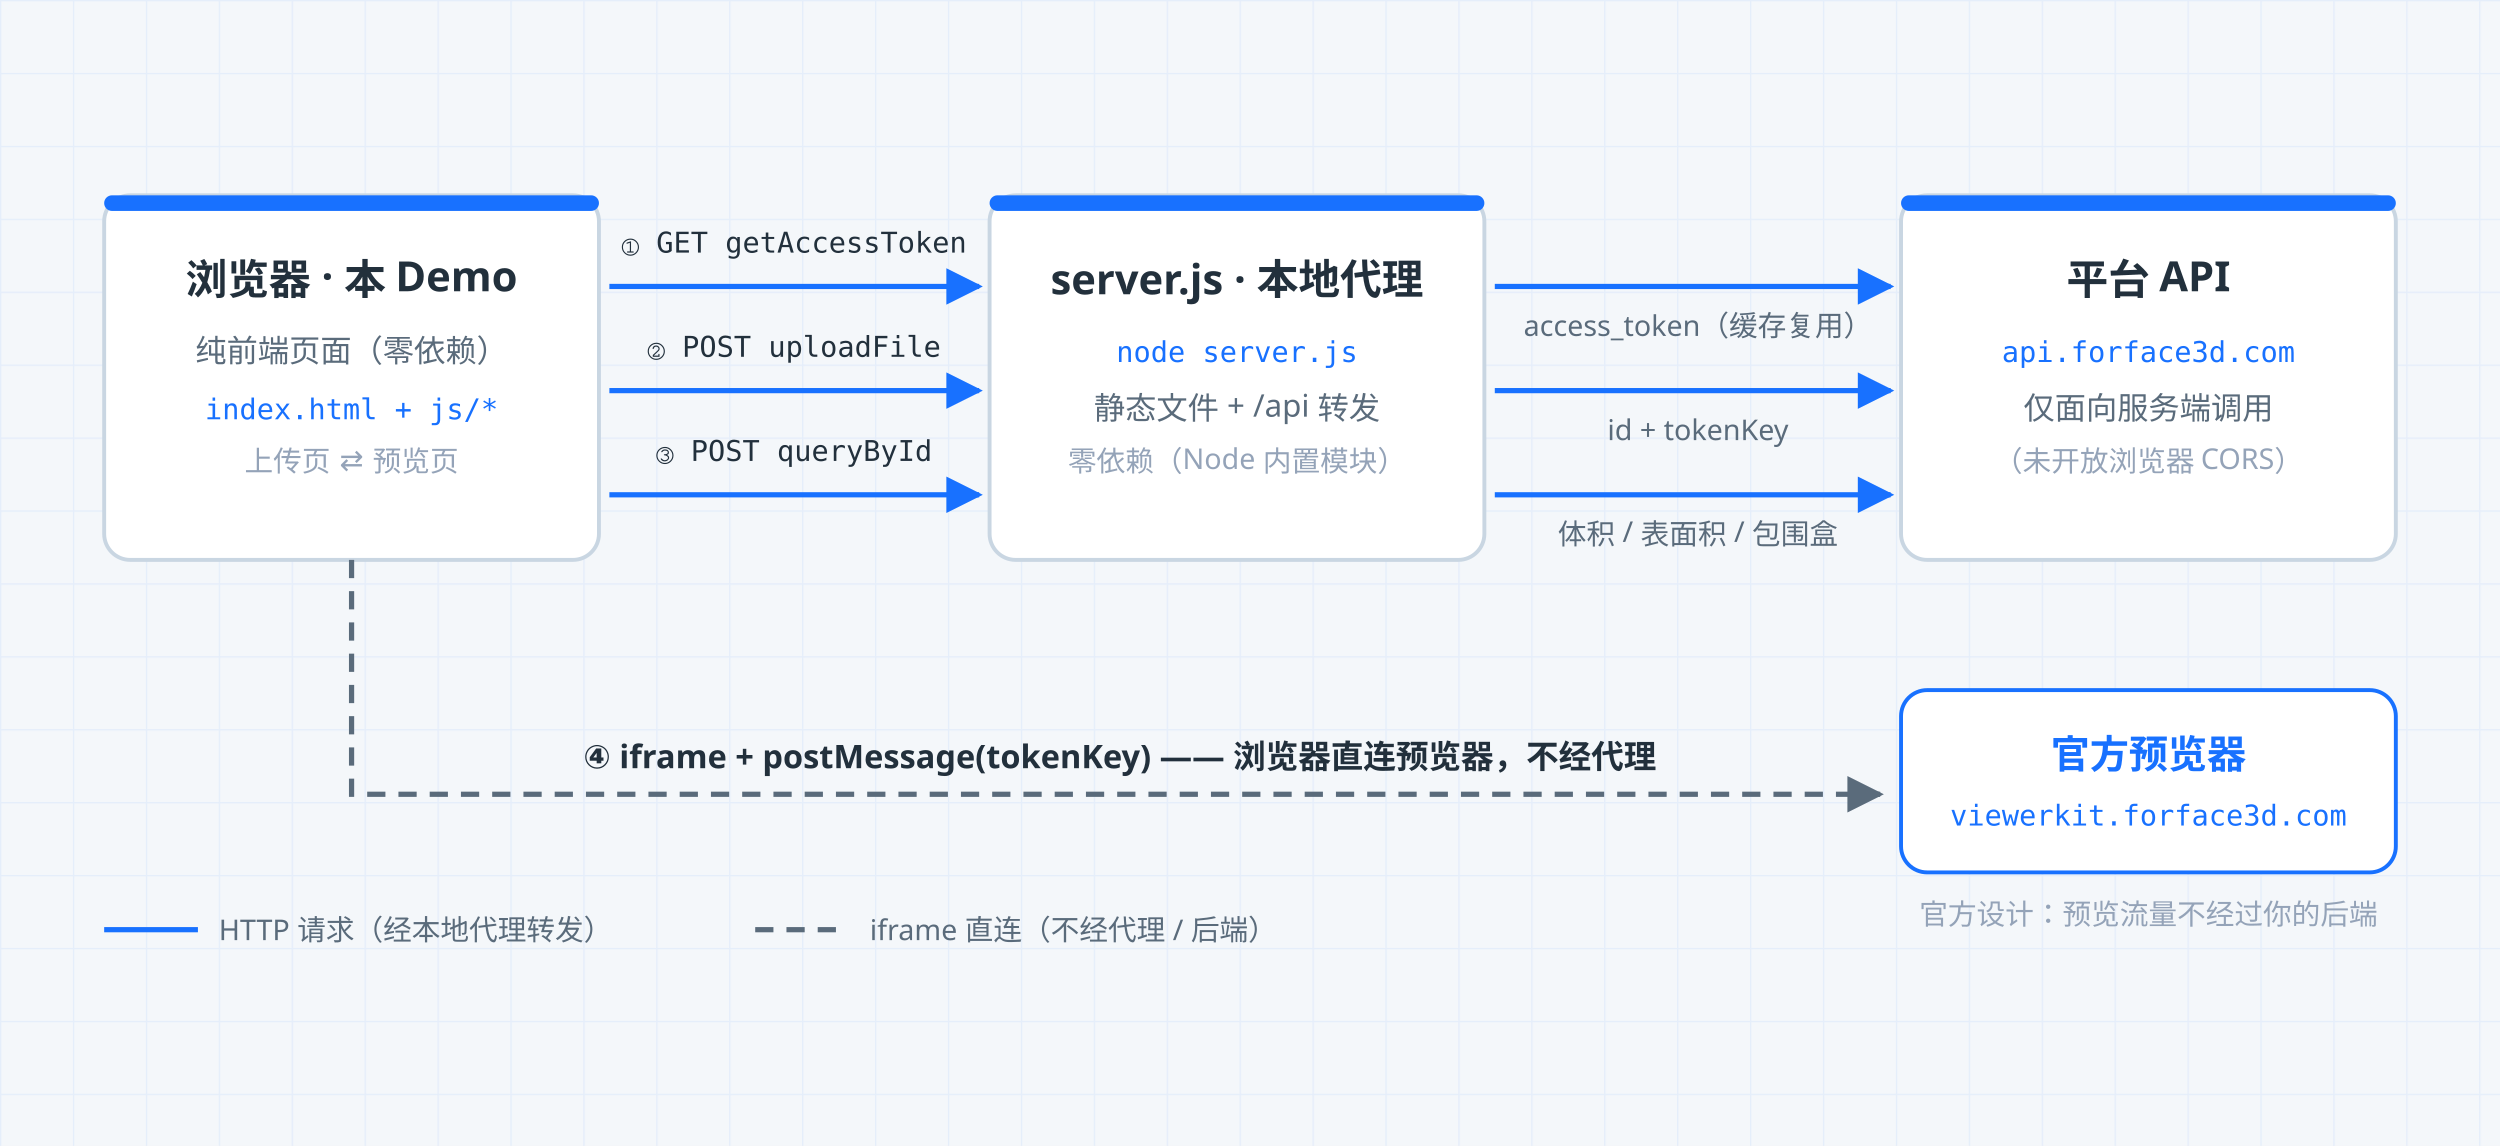
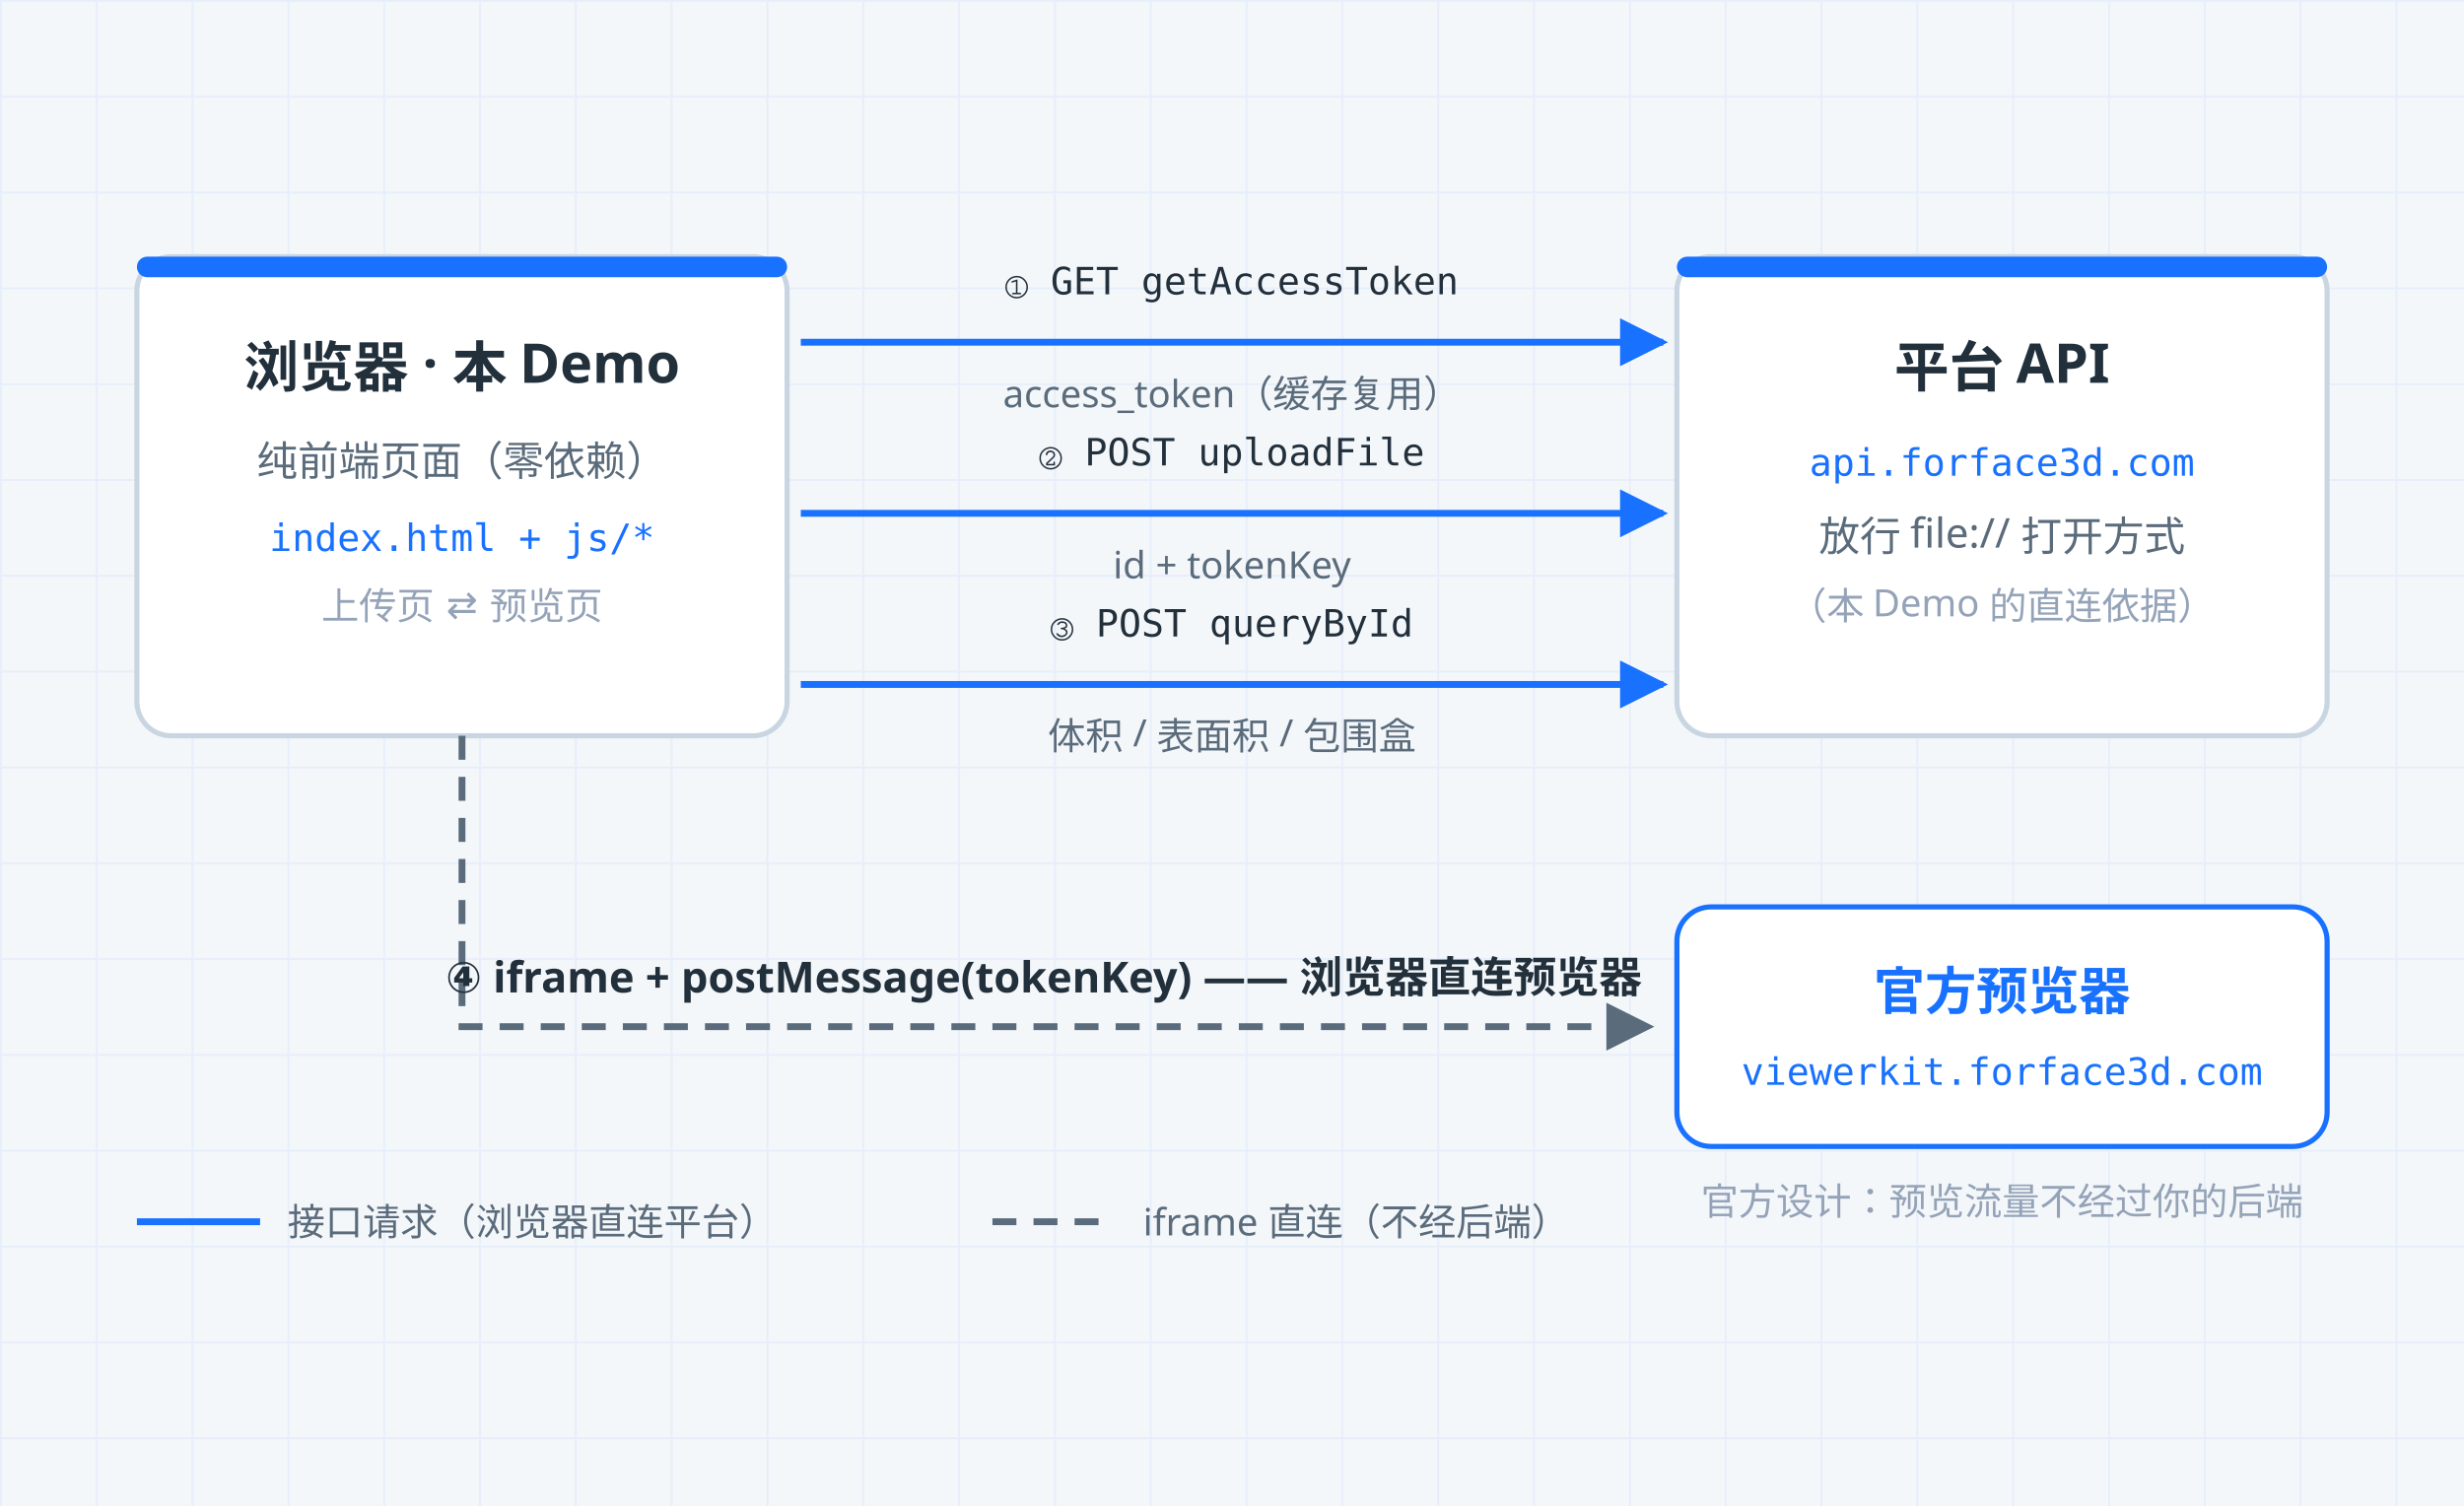
- <svg xmlns="http://www.w3.org/2000/svg" width="960" height="440" viewBox="0 0 960 440" font-family="system-ui, 'PingFang SC', 'Microsoft YaHei', sans-serif">
+ <svg xmlns="http://www.w3.org/2000/svg" width="720" height="440" viewBox="0 0 720 440" font-family="system-ui, 'PingFang SC', 'Microsoft YaHei', sans-serif">
  <defs>
    <pattern id="grid" width="28" height="28" patternUnits="userSpaceOnUse">
      <path d="M28 0H0V28" fill="none" stroke="rgba(24,113,255,0.07)" stroke-width="1" />
    </pattern>
    <marker id="arrow" viewBox="0 0 10 10" refX="9" refY="5" markerWidth="7" markerHeight="7" orient="auto-start-reverse">
      <path d="M0 0L10 5L0 10z" fill="#1871ff" />
    </marker>
    <marker id="arrowDash" viewBox="0 0 10 10" refX="9" refY="5" markerWidth="7" markerHeight="7" orient="auto-start-reverse">
      <path d="M0 0L10 5L0 10z" fill="#5a6b7b" />
    </marker>
  </defs>
-   <rect width="960" height="440" fill="#f4f7fa" />
-   <rect width="960" height="440" fill="url(#grid)" />
+   <rect width="720" height="440" fill="#f4f7fa" />
+   <rect width="720" height="440" fill="url(#grid)" />
  <g transform="translate(0,-95)">
    <g>
      <rect x="40" y="170" width="190" height="140" rx="10" fill="#fff" stroke="#c9d6e2" stroke-width="1.5" />
      <rect x="40" y="170" width="190" height="6" rx="3" fill="#1871ff" />
      <text x="135" y="208" text-anchor="middle" font-size="16" font-weight="700" fill="#22303c">浏览器 · 本 Demo</text>
      <text x="135" y="234" text-anchor="middle" font-size="12" fill="#5a6b7b">纯前端页面（零依赖）</text>
      <text x="135" y="256" text-anchor="middle" font-family="ui-monospace, Consolas, monospace" font-size="11" fill="#1871ff">index.html + js/*</text>
      <text x="135" y="276" text-anchor="middle" font-size="11" fill="#94a3b8">上传页 ⇄ 预览页</text>
    </g>
    <g>
-       <rect x="380" y="170" width="190" height="140" rx="10" fill="#fff" stroke="#c9d6e2" stroke-width="1.5" />
-       <rect x="380" y="170" width="190" height="6" rx="3" fill="#1871ff" />
-       <text x="475" y="208" text-anchor="middle" font-size="16" font-weight="700" fill="#22303c">server.js · 本地代理</text>
-       <text x="475" y="234" text-anchor="middle" font-family="ui-monospace, Consolas, monospace" font-size="11" fill="#1871ff">node server.js</text>
-       <text x="475" y="256" text-anchor="middle" font-size="12" fill="#5a6b7b">静态文件 + /api 转发</text>
-       <text x="475" y="276" text-anchor="middle" font-size="11" fill="#94a3b8">零依赖（Node 内置模块）</text>
+       <rect x="490" y="170" width="190" height="140" rx="10" fill="#fff" stroke="#c9d6e2" stroke-width="1.5" />
+       <rect x="490" y="170" width="190" height="6" rx="3" fill="#1871ff" />
+       <text x="585" y="208" text-anchor="middle" font-size="16" font-weight="700" fill="#22303c">平台 API</text>
+       <text x="585" y="234" text-anchor="middle" font-family="ui-monospace, Consolas, monospace" font-size="11" fill="#1871ff">api.forface3d.com</text>
+       <text x="585" y="256" text-anchor="middle" font-size="12" fill="#5a6b7b">放行 file:// 打开方式</text>
+       <text x="585" y="276" text-anchor="middle" font-size="11" fill="#94a3b8">（本 Demo 的直连依据）</text>
    </g>
    <g>
-       <rect x="730" y="170" width="190" height="140" rx="10" fill="#fff" stroke="#c9d6e2" stroke-width="1.5" />
-       <rect x="730" y="170" width="190" height="6" rx="3" fill="#1871ff" />
-       <text x="825" y="208" text-anchor="middle" font-size="16" font-weight="700" fill="#22303c">平台 API</text>
-       <text x="825" y="234" text-anchor="middle" font-family="ui-monospace, Consolas, monospace" font-size="11" fill="#1871ff">api.forface3d.com</text>
-       <text x="825" y="256" text-anchor="middle" font-size="12" fill="#5a6b7b">仅面向服务端调用</text>
-       <text x="825" y="276" text-anchor="middle" font-size="11" fill="#94a3b8">（未开放浏览器 CORS）</text>
+       <rect x="490" y="360" width="190" height="70" rx="10" fill="#fff" stroke="#1871ff" stroke-width="1.5" />
+       <text x="585" y="390" text-anchor="middle" font-size="15" font-weight="700" fill="#1871ff">官方预览器</text>
+       <text x="585" y="412" text-anchor="middle" font-family="ui-monospace, Consolas, monospace" font-size="11" fill="#1871ff">viewerkit.forface3d.com</text>
    </g>
-     <g>
-       <rect x="730" y="360" width="190" height="70" rx="10" fill="#fff" stroke="#1871ff" stroke-width="1.5" />
-       <text x="825" y="390" text-anchor="middle" font-size="15" font-weight="700" fill="#1871ff">官方预览器</text>
-       <text x="825" y="412" text-anchor="middle" font-family="ui-monospace, Consolas, monospace" font-size="11" fill="#1871ff">viewerkit.forface3d.com</text>
-     </g>
-     <text x="305" y="192" text-anchor="middle" font-size="11" font-family="ui-monospace, Consolas, monospace" fill="#22303c">① GET getAccessToken</text>
-     <line x1="234" y1="205" x2="376" y2="205" stroke="#1871ff" stroke-width="2" marker-end="url(#arrow)" />
-     <line x1="574" y1="205" x2="726" y2="205" stroke="#1871ff" stroke-width="2" marker-end="url(#arrow)" />
-     <text x="652" y="224" text-anchor="middle" font-size="11" fill="#5a6b7b">access_token（缓存复用）</text>
-     <text x="305" y="232" text-anchor="middle" font-size="11" font-family="ui-monospace, Consolas, monospace" fill="#22303c">② POST uploadFile</text>
-     <line x1="234" y1="245" x2="376" y2="245" stroke="#1871ff" stroke-width="2" marker-end="url(#arrow)" />
-     <line x1="574" y1="245" x2="726" y2="245" stroke="#1871ff" stroke-width="2" marker-end="url(#arrow)" />
-     <text x="652" y="264" text-anchor="middle" font-size="11" fill="#5a6b7b">id + tokenKey</text>
-     <text x="305" y="272" text-anchor="middle" font-size="11" font-family="ui-monospace, Consolas, monospace" fill="#22303c">③ POST queryById</text>
-     <line x1="234" y1="285" x2="376" y2="285" stroke="#1871ff" stroke-width="2" marker-end="url(#arrow)" />
-     <line x1="574" y1="285" x2="726" y2="285" stroke="#1871ff" stroke-width="2" marker-end="url(#arrow)" />
-     <text x="652" y="304" text-anchor="middle" font-size="11" fill="#5a6b7b">体积 / 表面积 / 包围盒</text>
-     <path d="M135 310 V400 H722" fill="none" stroke="#5a6b7b" stroke-width="2" stroke-dasharray="7 5" marker-end="url(#arrowDash)" />
-     <text x="430" y="390" text-anchor="middle" font-size="12.5" font-weight="600" fill="#22303c">④ iframe + postMessage(tokenKey) —— 浏览器直连预览器，不经代理</text>
-     <text x="825" y="450" text-anchor="middle" font-size="11" fill="#94a3b8">官方设计：预览流量不经过你的后端</text>
+     <text x="360" y="181" text-anchor="middle" font-size="11" font-family="ui-monospace, Consolas, monospace" fill="#22303c">① GET getAccessToken</text>
+     <line x1="234" y1="195" x2="486" y2="195" stroke="#1871ff" stroke-width="2" marker-end="url(#arrow)" />
+     <text x="360" y="214" text-anchor="middle" font-size="11" fill="#5a6b7b">access_token（缓存复用）</text>
+     <text x="360" y="231" text-anchor="middle" font-size="11" font-family="ui-monospace, Consolas, monospace" fill="#22303c">② POST uploadFile</text>
+     <line x1="234" y1="245" x2="486" y2="245" stroke="#1871ff" stroke-width="2" marker-end="url(#arrow)" />
+     <text x="360" y="264" text-anchor="middle" font-size="11" fill="#5a6b7b">id + tokenKey</text>
+     <text x="360" y="281" text-anchor="middle" font-size="11" font-family="ui-monospace, Consolas, monospace" fill="#22303c">③ POST queryById</text>
+     <line x1="234" y1="295" x2="486" y2="295" stroke="#1871ff" stroke-width="2" marker-end="url(#arrow)" />
+     <text x="360" y="314" text-anchor="middle" font-size="11" fill="#5a6b7b">体积 / 表面积 / 包围盒</text>
+     <path d="M135 310 V395 H482" fill="none" stroke="#5a6b7b" stroke-width="2" stroke-dasharray="7 5" marker-end="url(#arrowDash)" />
+     <text x="305" y="385" text-anchor="middle" font-size="12.5" font-weight="600" fill="#22303c">④ iframe + postMessage(tokenKey) —— 浏览器直连预览器</text>
+     <text x="585" y="450" text-anchor="middle" font-size="11" fill="#94a3b8">官方设计：预览流量不经过你的后端</text>
    <g font-size="11" fill="#5a6b7b">
      <line x1="40" y1="452" x2="76" y2="452" stroke="#1871ff" stroke-width="2" />
-       <text x="84" y="456">HTTP 请求（经本地代理转发）</text>
+       <text x="84" y="456">接口请求（浏览器直连平台）</text>
      <line x1="290" y1="452" x2="326" y2="452" stroke="#5a6b7b" stroke-width="2" stroke-dasharray="7 5" />
-       <text x="334" y="456">iframe 直连（不经代理 / 后端）</text>
+       <text x="334" y="456">iframe 直连（不经后端）</text>
    </g>
  </g>
</svg>
